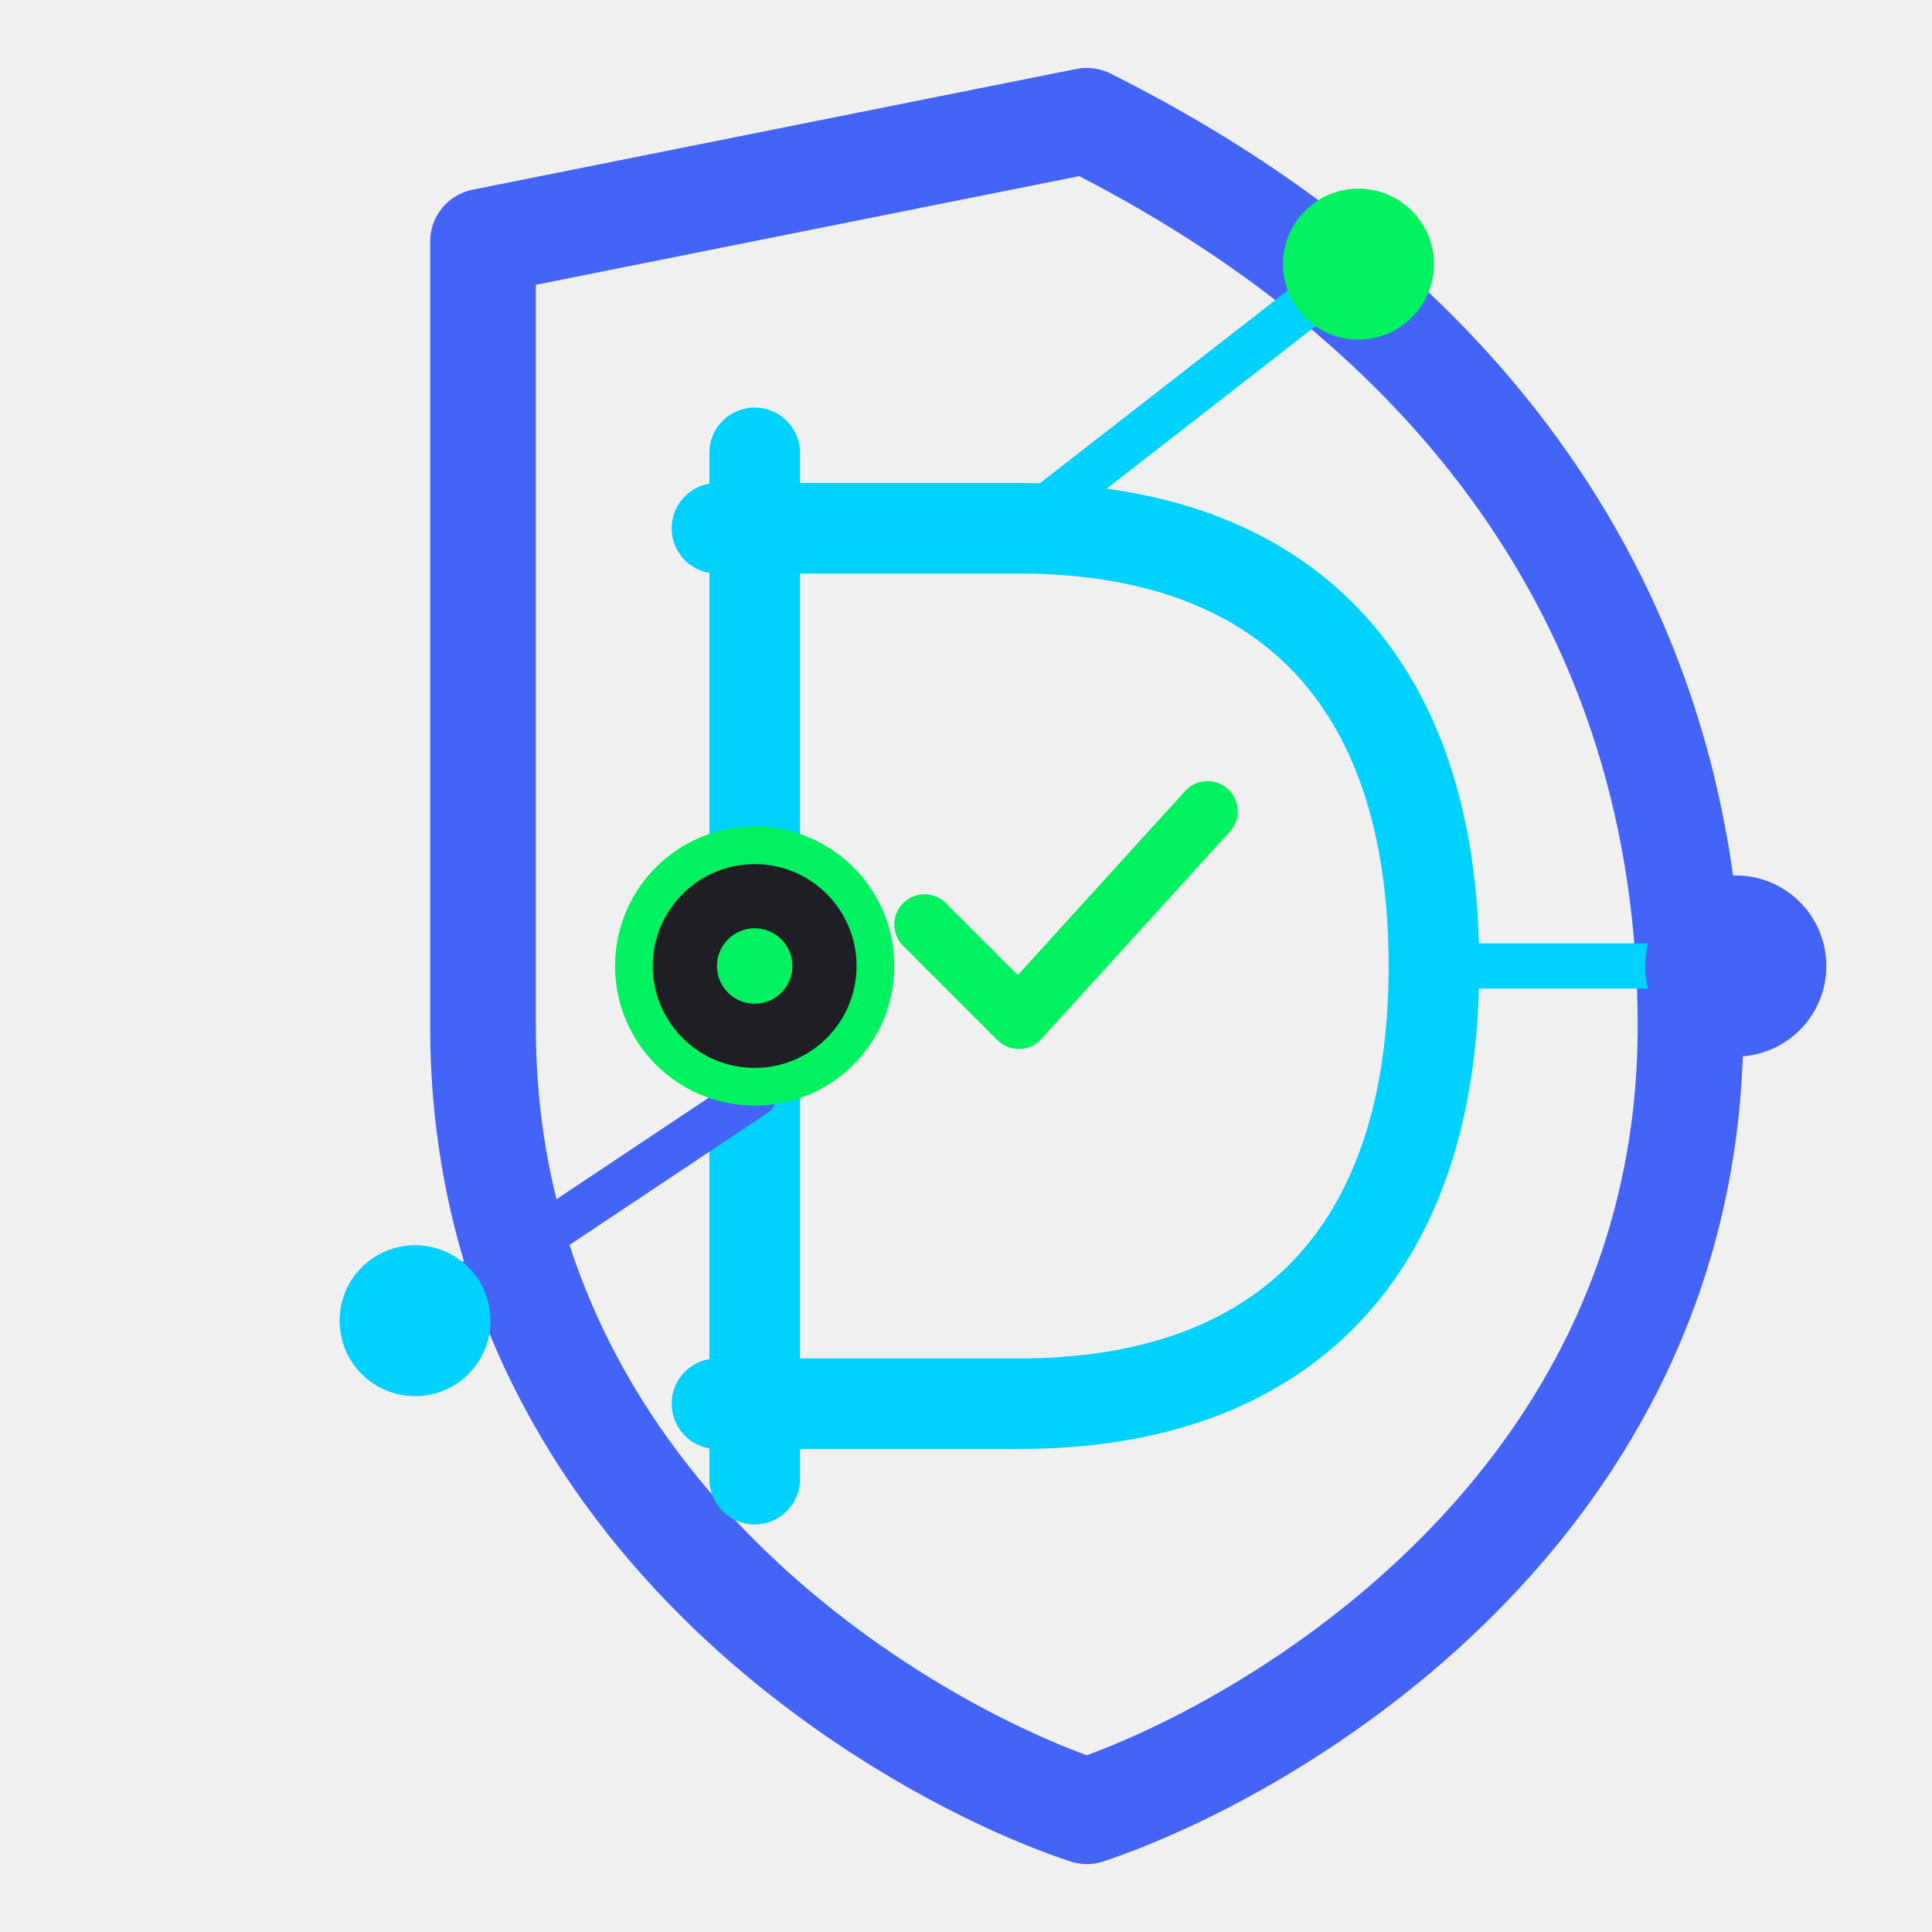
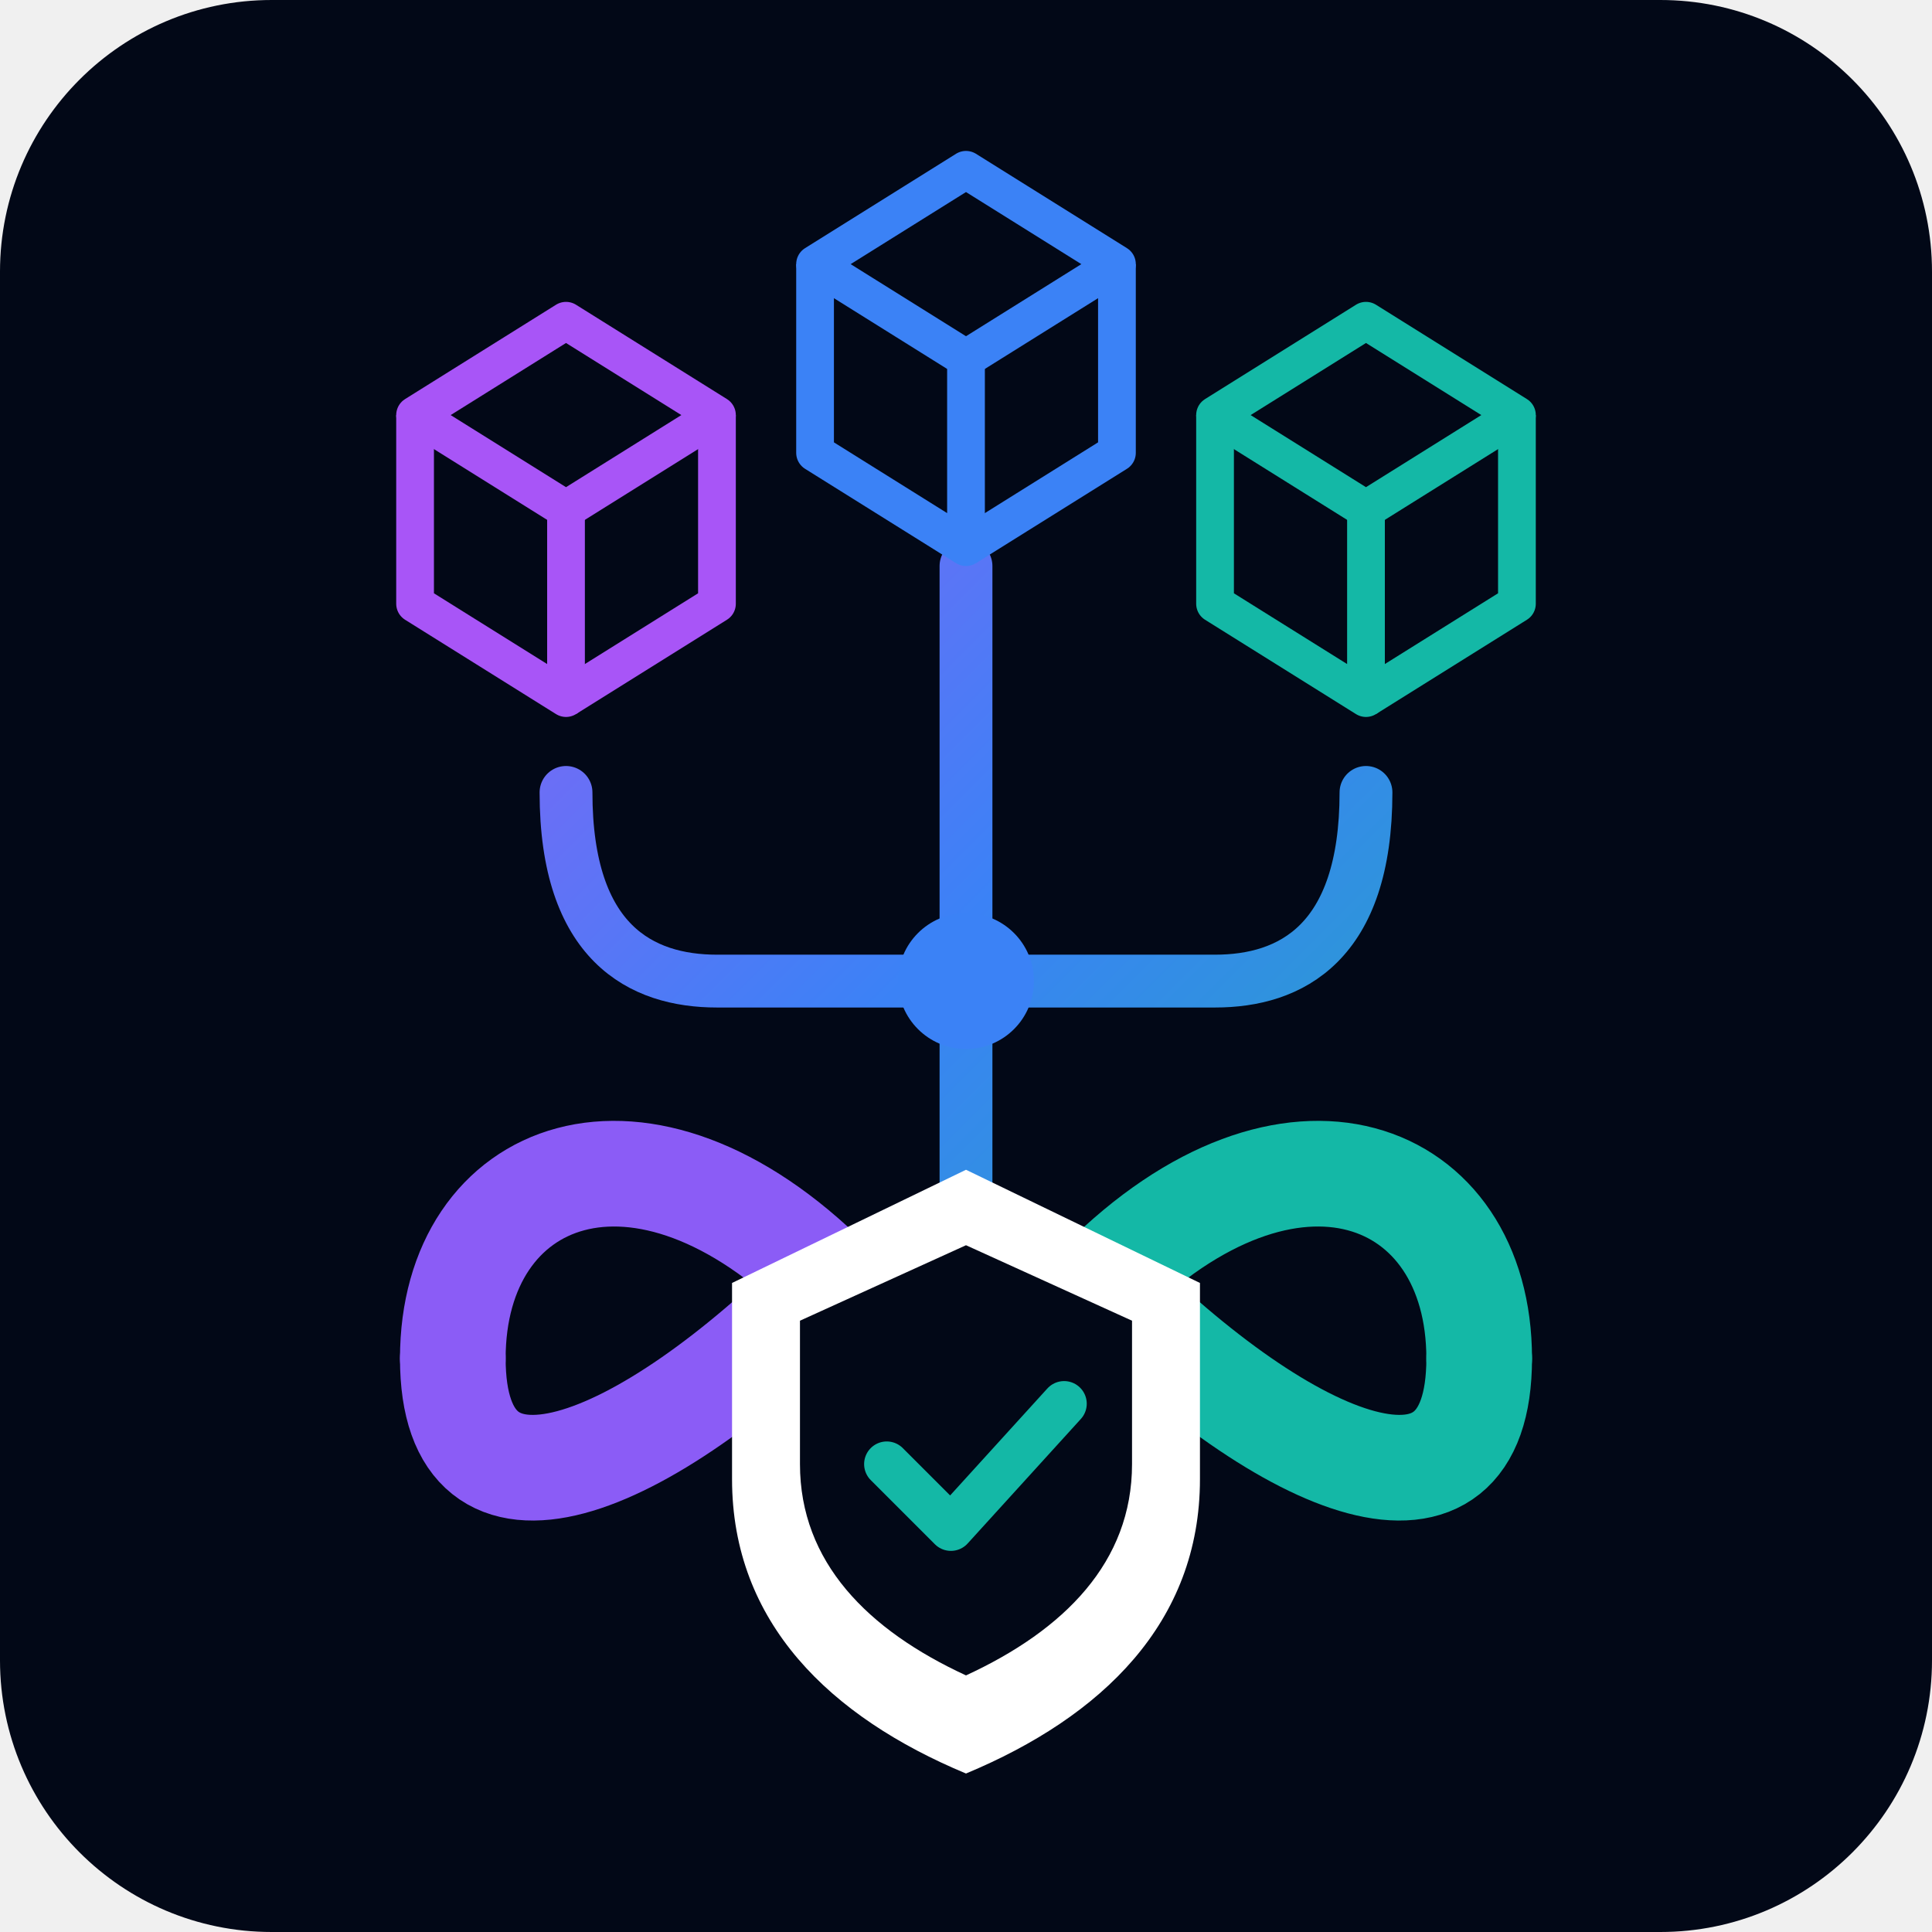
- <svg xmlns="http://www.w3.org/2000/svg" viewBox="0 0 512 512" width="512" height="512">
-   <path d="M128,64             L288,32             C384,80 448,160 448,272             C448,400 336,464 288,480             C240,464 128,400 128,272             Z" fill="none" stroke="#4364F7" stroke-width="28" stroke-linejoin="round" />
-   <path d="M200,120             L200,392             M190,140             L270,140             C340,140 380,180 380,256             C380,332 340,372 270,372             L190,372" fill="none" stroke="#00d2ff" stroke-width="24" stroke-linecap="round" stroke-linejoin="round" />
-   <line x1="270" y1="140" x2="360" y2="70" stroke="#00d2ff" stroke-width="12" stroke-linecap="round" />
-   <circle cx="360" cy="70" r="20" fill="#00F260" />
-   <line x1="380" y1="256" x2="460" y2="256" stroke="#00d2ff" stroke-width="12" stroke-linecap="round" />
-   <circle cx="460" cy="256" r="24" fill="#4364F7" />
-   <line x1="200" y1="290" x2="110" y2="350" stroke="#4364F7" stroke-width="12" stroke-linecap="round" />
-   <circle cx="110" cy="350" r="20" fill="#00d2ff" />
-   <circle cx="200" cy="256" r="32" fill="#1e1e24" stroke="#00F260" stroke-width="10" />
-   <circle cx="200" cy="256" r="10" fill="#00F260" />
-   <path d="M245,245 L270,270 L320,215" fill="none" stroke="#00F260" stroke-width="16" stroke-linecap="round" stroke-linejoin="round" />
+ <svg xmlns="http://www.w3.org/2000/svg" width="512" height="512" viewBox="0 0 512 512" fill="none">
+   <rect width="512" height="512" rx="72" fill="#020817" />
+   <defs>
+     <linearGradient id="grad1" x1="80" y1="80" x2="420" y2="420" gradientUnits="userSpaceOnUse">
+       <stop stop-color="#A855F7" />
+       <stop offset="0.5" stop-color="#3B82F6" />
+       <stop offset="1" stop-color="#14B8A6" />
+     </linearGradient>
+   </defs>
+   <path d="M150 210            C150 250 170 260 190 260            H256            H322            C342 260 362 250 362 210" stroke="url(#grad1)" stroke-width="14" stroke-linecap="round" fill="none" />
+   <path d="M256 150V330" stroke="url(#grad1)" stroke-width="14" stroke-linecap="round" />
+   <circle cx="256" cy="260" r="18" fill="#3B82F6" />
+   <g stroke="#A855F7" stroke-width="10" stroke-linejoin="round">
+     <path d="M110 110L150 85L190 110L150 135L110 110Z" />
+     <path d="M110 110V160L150 185V135" />
+     <path d="M190 110V160L150 185" />
+   </g>
+   <g stroke="#3B82F6" stroke-width="10" stroke-linejoin="round">
+     <path d="M216 70L256 45L296 70L256 95L216 70Z" />
+     <path d="M216 70V120L256 145V95" />
+     <path d="M296 70V120L256 145" />
+   </g>
+   <g stroke="#14B8A6" stroke-width="10" stroke-linejoin="round">
+     <path d="M322 110L362 85L402 110L362 135L322 110Z" />
+     <path d="M322 110V160L362 185V135" />
+     <path d="M402 110V160L362 185" />
+   </g>
+   <path d="M120 360            C120 310 170 290 220 340" stroke="#8B5CF6" stroke-width="28" stroke-linecap="round" fill="none" />
+   <path d="M220 340            C170 390 120 410 120 360" stroke="#8B5CF6" stroke-width="28" stroke-linecap="round" fill="none" />
+   <path d="M392 360            C392 310 342 290 292 340" stroke="#14B8A6" stroke-width="28" stroke-linecap="round" fill="none" />
+   <path d="M292 340            C342 390 392 410 392 360" stroke="#14B8A6" stroke-width="28" stroke-linecap="round" fill="none" />
+   <path d="M256 310            L318 340            V392            C318 430 292 455 256 470            C220 455 194 430 194 392            V340            Z" fill="#FFFFFF" />
+   <path d="M256 330            L300 350            V388            C300 414 282 432 256 444            C230 432 212 414 212 388            V350            Z" fill="#020817" />
+   <path d="M235 388L252 405L282 372" stroke="#14B8A6" stroke-width="12" stroke-linecap="round" stroke-linejoin="round" />
</svg>
